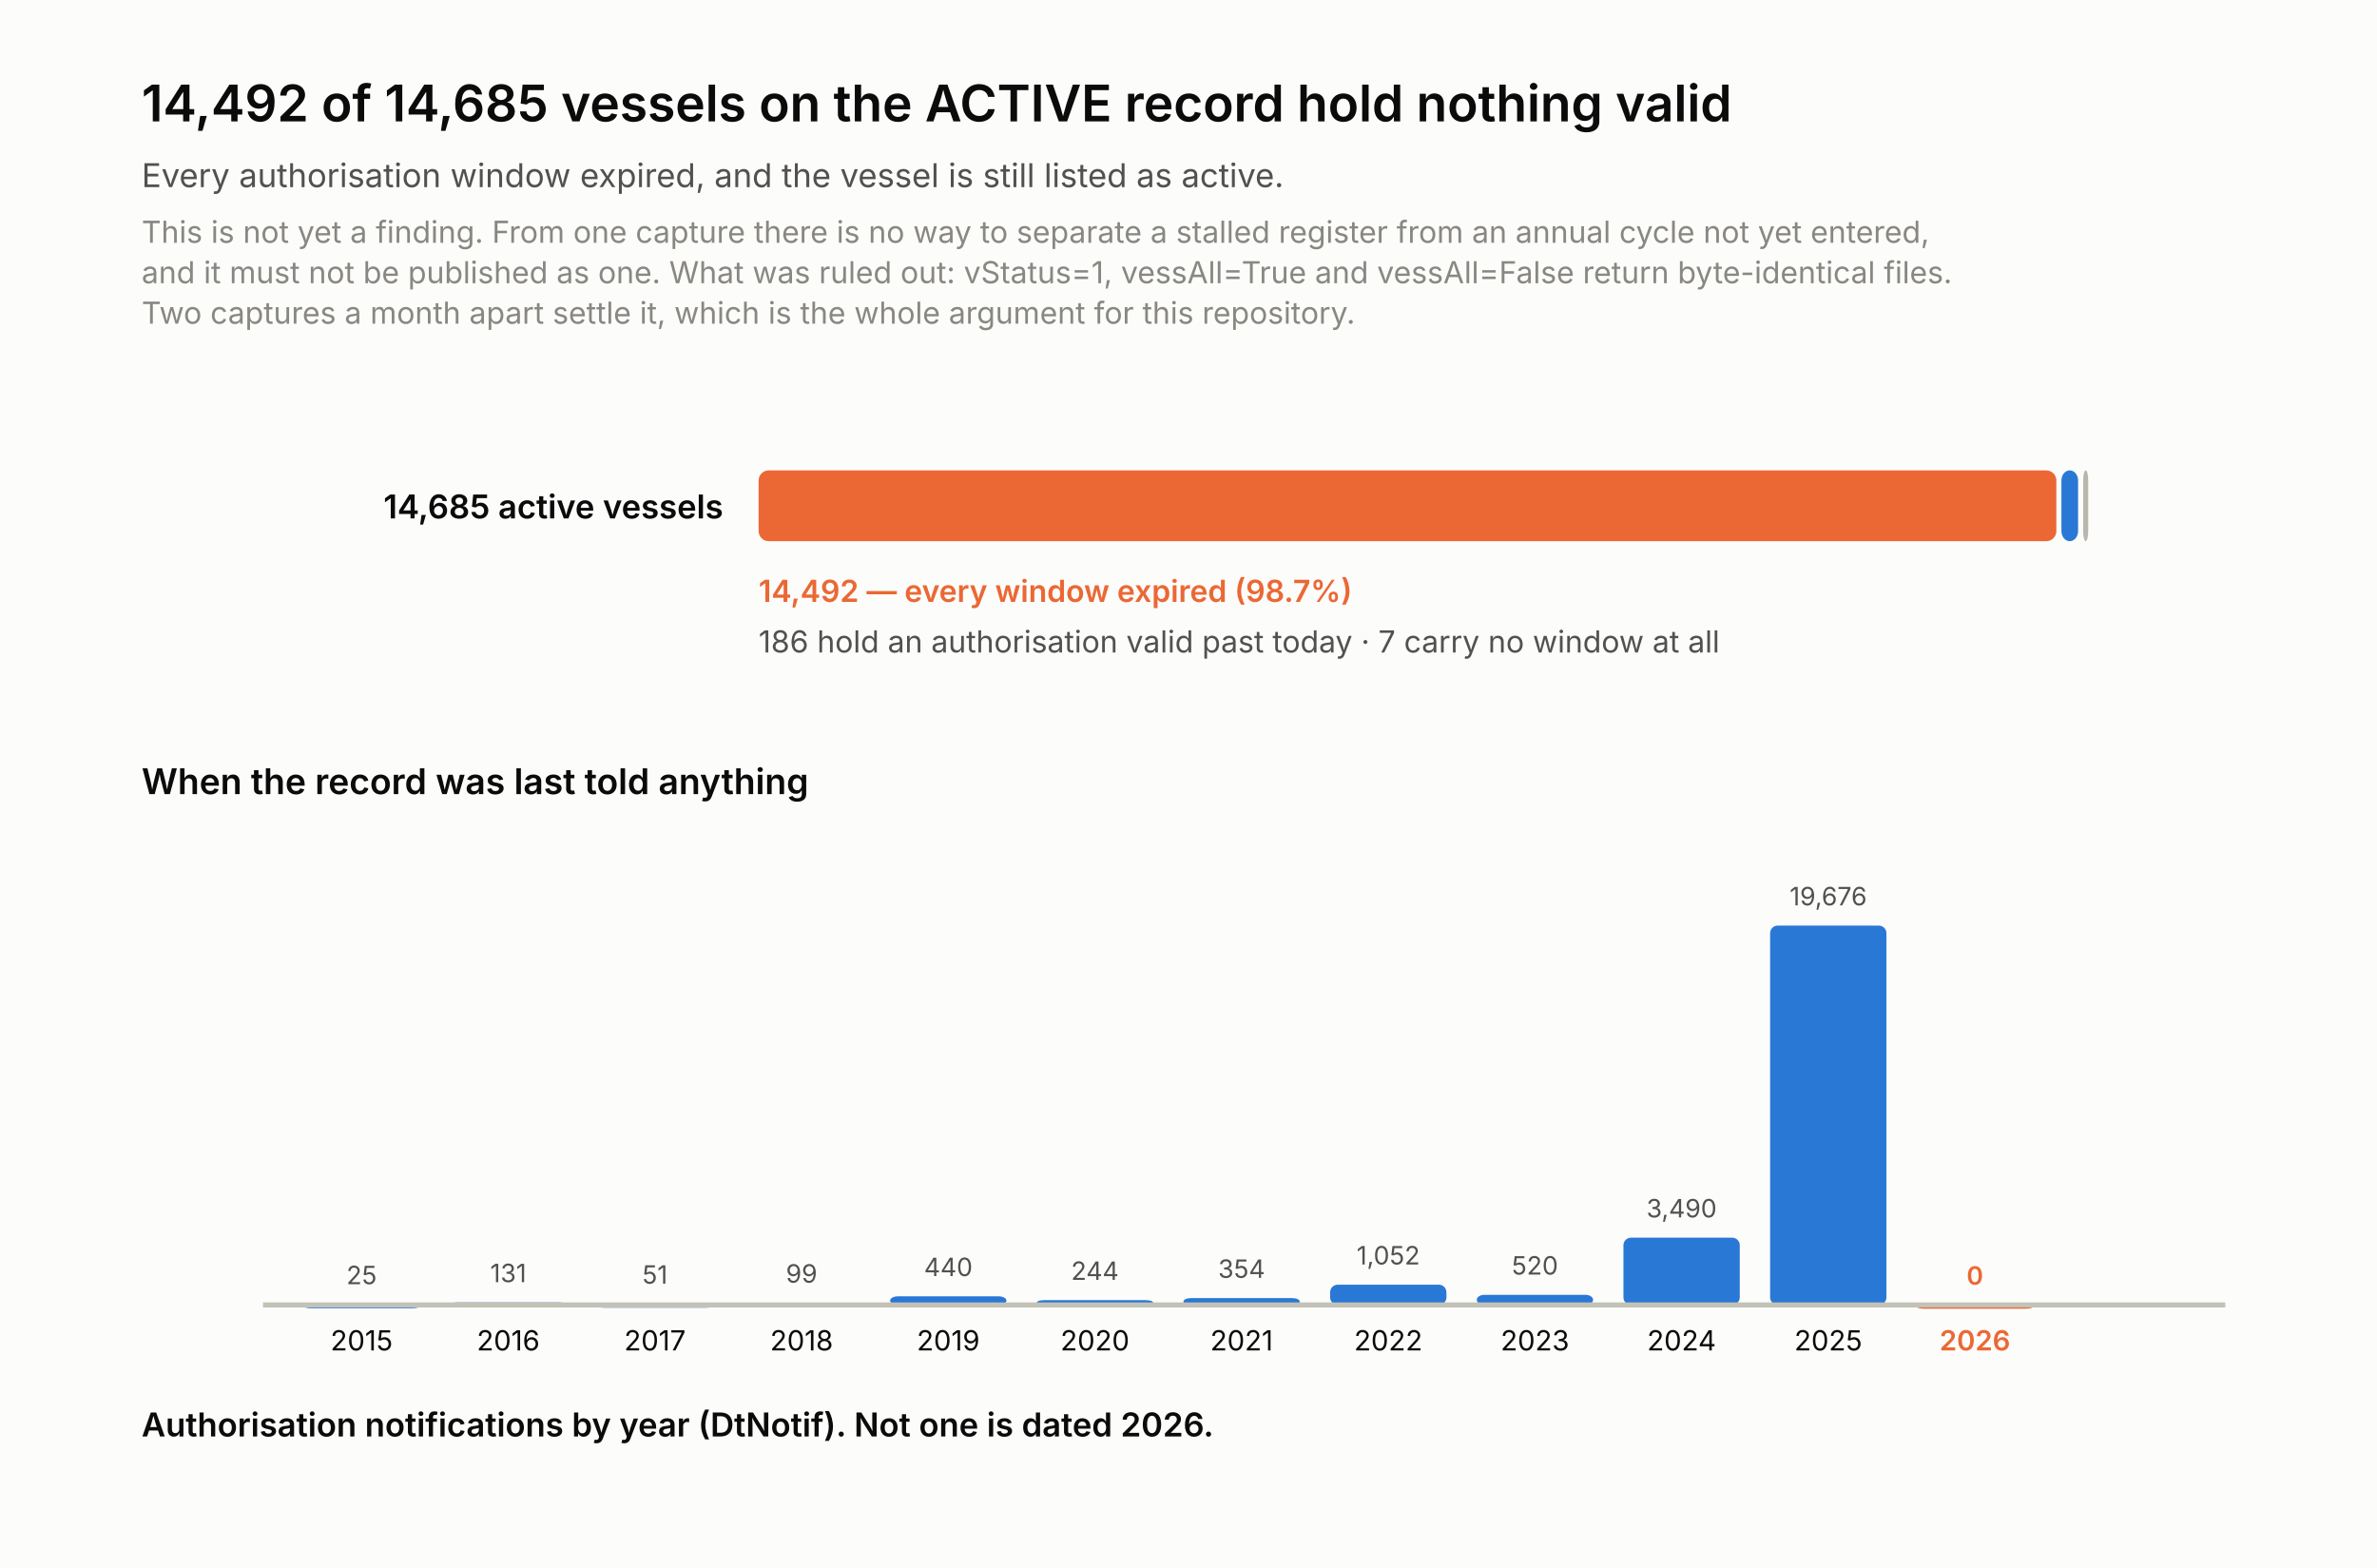
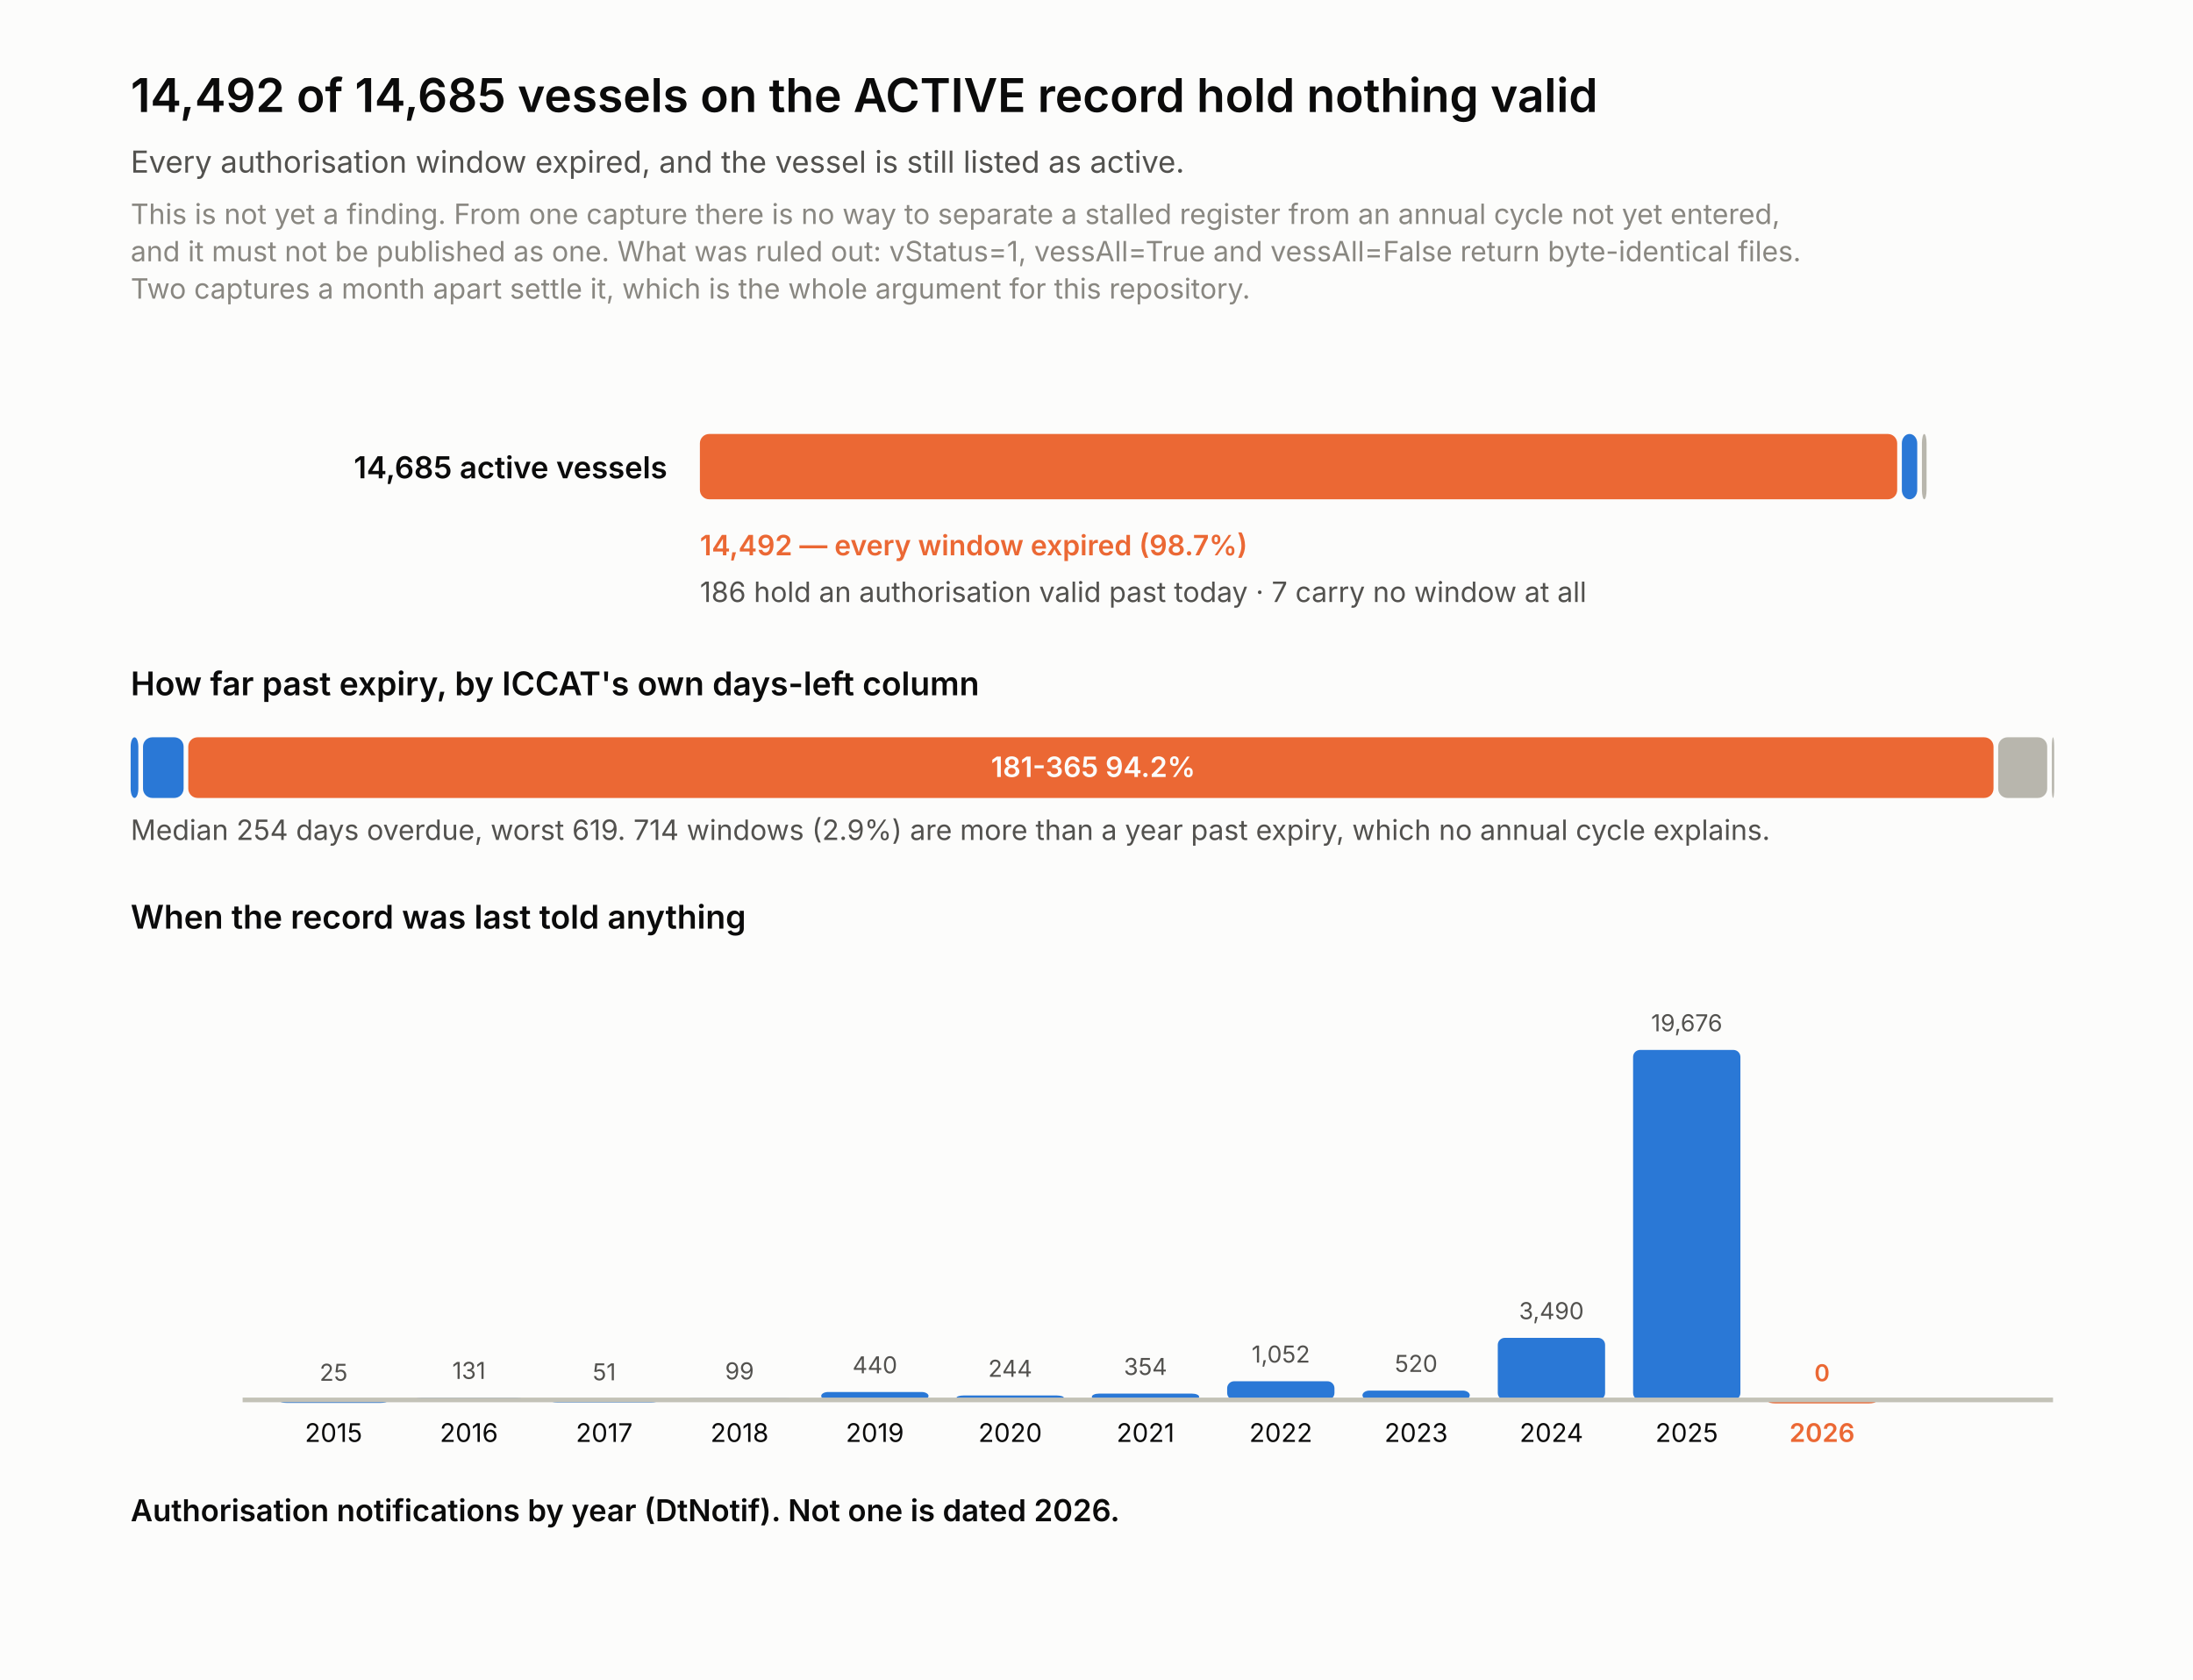
- <svg xmlns="http://www.w3.org/2000/svg" width="940" height="620" viewBox="0 0 940 620">
-   <rect x="0.0" y="0.0" width="940.0" height="620.0" fill="#fcfcfb" rx="0" />
+ <svg xmlns="http://www.w3.org/2000/svg" width="940" height="720" viewBox="0 0 940 720">
+   <rect x="0.0" y="0.0" width="940.0" height="720.0" fill="#fcfcfb" rx="0" />
  <text x="56.0" y="48.0" font-family="system-ui, -apple-system, &quot;Segoe UI&quot;, sans-serif" font-size="20" fill="#0b0b0b" text-anchor="start" font-weight="600">14,492 of 14,685 vessels on the ACTIVE record hold nothing valid</text>
  <text x="56.0" y="74.0" font-family="system-ui, -apple-system, &quot;Segoe UI&quot;, sans-serif" font-size="13" fill="#52514e" text-anchor="start" font-weight="normal">Every authorisation window expired, and the vessel is still listed as active.</text>
  <text x="56.0" y="96.0" font-family="system-ui, -apple-system, &quot;Segoe UI&quot;, sans-serif" font-size="12" fill="#898781" text-anchor="start" font-weight="normal">This is not yet a finding. From one capture there is no way to separate a stalled register from an annual cycle not yet entered,</text>
  <text x="56.0" y="112.0" font-family="system-ui, -apple-system, &quot;Segoe UI&quot;, sans-serif" font-size="12" fill="#898781" text-anchor="start" font-weight="normal">and it must not be published as one. What was ruled out: vStatus=1, vessAll=True and vessAll=False return byte-identical files.</text>
  <text x="56.0" y="128.0" font-family="system-ui, -apple-system, &quot;Segoe UI&quot;, sans-serif" font-size="12" fill="#898781" text-anchor="start" font-weight="normal">Two captures a month apart settle it, which is the whole argument for this repository.</text>
  <rect x="300.0" y="186.0" width="513.2" height="28.0" fill="#eb6834" rx="4" />
  <rect x="815.2" y="186.0" width="6.6" height="28.0" fill="#2a78d6" rx="4" />
  <rect x="823.8" y="186.0" width="2.0" height="28.0" fill="#b8b6ad" rx="4" />
  <text x="286.0" y="205.0" font-family="system-ui, -apple-system, &quot;Segoe UI&quot;, sans-serif" font-size="13" fill="#0b0b0b" text-anchor="end" font-weight="600">14,685 active vessels</text>
  <text x="300.0" y="238.0" font-family="system-ui, -apple-system, &quot;Segoe UI&quot;, sans-serif" font-size="12" fill="#eb6834" text-anchor="start" font-weight="600">14,492 — every window expired (98.7%)</text>
  <text x="300.0" y="258.0" font-family="system-ui, -apple-system, &quot;Segoe UI&quot;, sans-serif" font-size="12" fill="#52514e" text-anchor="start" font-weight="normal">186 hold an authorisation valid past today   ·   7 carry no window at all</text>
-   <text x="56.0" y="314.0" font-family="system-ui, -apple-system, &quot;Segoe UI&quot;, sans-serif" font-size="14" fill="#0b0b0b" text-anchor="start" font-weight="600">When the record was last told anything</text>
-   <rect x="120.0" y="515.8" width="46.0" height="1.5" fill="#2a78d6" rx="3" />
-   <text x="143.0" y="534.0" font-family="system-ui, -apple-system, &quot;Segoe UI&quot;, sans-serif" font-size="11" fill="#0b0b0b" text-anchor="middle" font-weight="normal">2015</text>
-   <text x="143.0" y="507.8" font-family="system-ui, -apple-system, &quot;Segoe UI&quot;, sans-serif" font-size="10" fill="#52514e" text-anchor="middle" font-weight="normal">25</text>
-   <rect x="178.0" y="515.0" width="46.0" height="1.5" fill="#2a78d6" rx="3" />
-   <text x="201.0" y="534.0" font-family="system-ui, -apple-system, &quot;Segoe UI&quot;, sans-serif" font-size="11" fill="#0b0b0b" text-anchor="middle" font-weight="normal">2016</text>
-   <text x="201.0" y="507.0" font-family="system-ui, -apple-system, &quot;Segoe UI&quot;, sans-serif" font-size="10" fill="#52514e" text-anchor="middle" font-weight="normal">131</text>
-   <rect x="236.0" y="515.6" width="46.0" height="1.5" fill="#2a78d6" rx="3" />
-   <text x="259.0" y="534.0" font-family="system-ui, -apple-system, &quot;Segoe UI&quot;, sans-serif" font-size="11" fill="#0b0b0b" text-anchor="middle" font-weight="normal">2017</text>
-   <text x="259.0" y="507.6" font-family="system-ui, -apple-system, &quot;Segoe UI&quot;, sans-serif" font-size="10" fill="#52514e" text-anchor="middle" font-weight="normal">51</text>
-   <rect x="294.0" y="515.2" width="46.0" height="1.5" fill="#2a78d6" rx="3" />
-   <text x="317.0" y="534.0" font-family="system-ui, -apple-system, &quot;Segoe UI&quot;, sans-serif" font-size="11" fill="#0b0b0b" text-anchor="middle" font-weight="normal">2018</text>
-   <text x="317.0" y="507.2" font-family="system-ui, -apple-system, &quot;Segoe UI&quot;, sans-serif" font-size="10" fill="#52514e" text-anchor="middle" font-weight="normal">99</text>
-   <rect x="352.0" y="512.6" width="46.0" height="3.4" fill="#2a78d6" rx="3" />
-   <text x="375.0" y="534.0" font-family="system-ui, -apple-system, &quot;Segoe UI&quot;, sans-serif" font-size="11" fill="#0b0b0b" text-anchor="middle" font-weight="normal">2019</text>
-   <text x="375.0" y="504.6" font-family="system-ui, -apple-system, &quot;Segoe UI&quot;, sans-serif" font-size="10" fill="#52514e" text-anchor="middle" font-weight="normal">440</text>
-   <rect x="410.0" y="514.1" width="46.0" height="1.9" fill="#2a78d6" rx="3" />
-   <text x="433.0" y="534.0" font-family="system-ui, -apple-system, &quot;Segoe UI&quot;, sans-serif" font-size="11" fill="#0b0b0b" text-anchor="middle" font-weight="normal">2020</text>
-   <text x="433.0" y="506.1" font-family="system-ui, -apple-system, &quot;Segoe UI&quot;, sans-serif" font-size="10" fill="#52514e" text-anchor="middle" font-weight="normal">244</text>
-   <rect x="468.0" y="513.3" width="46.0" height="2.7" fill="#2a78d6" rx="3" />
-   <text x="491.0" y="534.0" font-family="system-ui, -apple-system, &quot;Segoe UI&quot;, sans-serif" font-size="11" fill="#0b0b0b" text-anchor="middle" font-weight="normal">2021</text>
-   <text x="491.0" y="505.3" font-family="system-ui, -apple-system, &quot;Segoe UI&quot;, sans-serif" font-size="10" fill="#52514e" text-anchor="middle" font-weight="normal">354</text>
-   <rect x="526.0" y="508.0" width="46.0" height="8.0" fill="#2a78d6" rx="3" />
-   <text x="549.0" y="534.0" font-family="system-ui, -apple-system, &quot;Segoe UI&quot;, sans-serif" font-size="11" fill="#0b0b0b" text-anchor="middle" font-weight="normal">2022</text>
-   <text x="549.0" y="500.0" font-family="system-ui, -apple-system, &quot;Segoe UI&quot;, sans-serif" font-size="10" fill="#52514e" text-anchor="middle" font-weight="normal">1,052</text>
-   <rect x="584.0" y="512.0" width="46.0" height="4.0" fill="#2a78d6" rx="3" />
-   <text x="607.0" y="534.0" font-family="system-ui, -apple-system, &quot;Segoe UI&quot;, sans-serif" font-size="11" fill="#0b0b0b" text-anchor="middle" font-weight="normal">2023</text>
-   <text x="607.0" y="504.0" font-family="system-ui, -apple-system, &quot;Segoe UI&quot;, sans-serif" font-size="10" fill="#52514e" text-anchor="middle" font-weight="normal">520</text>
-   <rect x="642.0" y="489.4" width="46.0" height="26.6" fill="#2a78d6" rx="3" />
-   <text x="665.0" y="534.0" font-family="system-ui, -apple-system, &quot;Segoe UI&quot;, sans-serif" font-size="11" fill="#0b0b0b" text-anchor="middle" font-weight="normal">2024</text>
-   <text x="665.0" y="481.4" font-family="system-ui, -apple-system, &quot;Segoe UI&quot;, sans-serif" font-size="10" fill="#52514e" text-anchor="middle" font-weight="normal">3,490</text>
-   <rect x="700.0" y="366.0" width="46.0" height="150.0" fill="#2a78d6" rx="3" />
-   <text x="723.0" y="534.0" font-family="system-ui, -apple-system, &quot;Segoe UI&quot;, sans-serif" font-size="11" fill="#0b0b0b" text-anchor="middle" font-weight="normal">2025</text>
-   <text x="723.0" y="358.0" font-family="system-ui, -apple-system, &quot;Segoe UI&quot;, sans-serif" font-size="10" fill="#52514e" text-anchor="middle" font-weight="normal">19,676</text>
-   <rect x="758.0" y="516.0" width="46.0" height="1.5" fill="#eb6834" rx="3" />
-   <text x="781.0" y="534.0" font-family="system-ui, -apple-system, &quot;Segoe UI&quot;, sans-serif" font-size="11" fill="#eb6834" text-anchor="middle" font-weight="600">2026</text>
-   <text x="781.0" y="508.0" font-family="system-ui, -apple-system, &quot;Segoe UI&quot;, sans-serif" font-size="10" fill="#eb6834" text-anchor="middle" font-weight="600">0</text>
-   <line x1="104.0" y1="516.0" x2="880.0" y2="516.0" stroke="#c3c2b7" stroke-width="2" />
-   <text x="56.0" y="568.0" font-family="system-ui, -apple-system, &quot;Segoe UI&quot;, sans-serif" font-size="13" fill="#0b0b0b" text-anchor="start" font-weight="600">Authorisation notifications by year (DtNotif). Not one is dated 2026.</text>
+   <text x="56.0" y="298.0" font-family="system-ui, -apple-system, &quot;Segoe UI&quot;, sans-serif" font-size="14" fill="#0b0b0b" text-anchor="start" font-weight="600">How far past expiry, by ICCAT's own days-left column</text>
+   <rect x="56.0" y="316.0" width="3.3" height="26.0" fill="#2a78d6" rx="4" />
+   <rect x="61.3" y="316.0" width="17.4" height="26.0" fill="#2a78d6" rx="4" />
+   <rect x="80.7" y="316.0" width="773.8" height="26.0" fill="#eb6834" rx="4" />
+   <text x="468.6" y="333.0" font-family="system-ui, -apple-system, &quot;Segoe UI&quot;, sans-serif" font-size="12" fill="#fcfcfb" text-anchor="middle" font-weight="600">181-365  94.2%</text>
+   <rect x="856.5" y="316.0" width="21.0" height="26.0" fill="#b8b6ad" rx="4" />
+   <rect x="879.5" y="316.0" width="1.0" height="26.0" fill="#b8b6ad" rx="4" />
+   <text x="56.0" y="360.0" font-family="system-ui, -apple-system, &quot;Segoe UI&quot;, sans-serif" font-size="12" fill="#52514e" text-anchor="start" font-weight="normal">Median 254 days overdue, worst 619. 714 windows (2.9%) are more than a year past expiry, which no annual cycle explains.</text>
+   <text x="56.0" y="398.0" font-family="system-ui, -apple-system, &quot;Segoe UI&quot;, sans-serif" font-size="14" fill="#0b0b0b" text-anchor="start" font-weight="600">When the record was last told anything</text>
+   <rect x="120.0" y="599.8" width="46.0" height="1.5" fill="#2a78d6" rx="3" />
+   <text x="143.0" y="618.0" font-family="system-ui, -apple-system, &quot;Segoe UI&quot;, sans-serif" font-size="11" fill="#0b0b0b" text-anchor="middle" font-weight="normal">2015</text>
+   <text x="143.0" y="591.8" font-family="system-ui, -apple-system, &quot;Segoe UI&quot;, sans-serif" font-size="10" fill="#52514e" text-anchor="middle" font-weight="normal">25</text>
+   <rect x="178.0" y="599.0" width="46.0" height="1.5" fill="#2a78d6" rx="3" />
+   <text x="201.0" y="618.0" font-family="system-ui, -apple-system, &quot;Segoe UI&quot;, sans-serif" font-size="11" fill="#0b0b0b" text-anchor="middle" font-weight="normal">2016</text>
+   <text x="201.0" y="591.0" font-family="system-ui, -apple-system, &quot;Segoe UI&quot;, sans-serif" font-size="10" fill="#52514e" text-anchor="middle" font-weight="normal">131</text>
+   <rect x="236.0" y="599.6" width="46.0" height="1.5" fill="#2a78d6" rx="3" />
+   <text x="259.0" y="618.0" font-family="system-ui, -apple-system, &quot;Segoe UI&quot;, sans-serif" font-size="11" fill="#0b0b0b" text-anchor="middle" font-weight="normal">2017</text>
+   <text x="259.0" y="591.6" font-family="system-ui, -apple-system, &quot;Segoe UI&quot;, sans-serif" font-size="10" fill="#52514e" text-anchor="middle" font-weight="normal">51</text>
+   <rect x="294.0" y="599.2" width="46.0" height="1.5" fill="#2a78d6" rx="3" />
+   <text x="317.0" y="618.0" font-family="system-ui, -apple-system, &quot;Segoe UI&quot;, sans-serif" font-size="11" fill="#0b0b0b" text-anchor="middle" font-weight="normal">2018</text>
+   <text x="317.0" y="591.2" font-family="system-ui, -apple-system, &quot;Segoe UI&quot;, sans-serif" font-size="10" fill="#52514e" text-anchor="middle" font-weight="normal">99</text>
+   <rect x="352.0" y="596.6" width="46.0" height="3.4" fill="#2a78d6" rx="3" />
+   <text x="375.0" y="618.0" font-family="system-ui, -apple-system, &quot;Segoe UI&quot;, sans-serif" font-size="11" fill="#0b0b0b" text-anchor="middle" font-weight="normal">2019</text>
+   <text x="375.0" y="588.6" font-family="system-ui, -apple-system, &quot;Segoe UI&quot;, sans-serif" font-size="10" fill="#52514e" text-anchor="middle" font-weight="normal">440</text>
+   <rect x="410.0" y="598.1" width="46.0" height="1.9" fill="#2a78d6" rx="3" />
+   <text x="433.0" y="618.0" font-family="system-ui, -apple-system, &quot;Segoe UI&quot;, sans-serif" font-size="11" fill="#0b0b0b" text-anchor="middle" font-weight="normal">2020</text>
+   <text x="433.0" y="590.1" font-family="system-ui, -apple-system, &quot;Segoe UI&quot;, sans-serif" font-size="10" fill="#52514e" text-anchor="middle" font-weight="normal">244</text>
+   <rect x="468.0" y="597.3" width="46.0" height="2.7" fill="#2a78d6" rx="3" />
+   <text x="491.0" y="618.0" font-family="system-ui, -apple-system, &quot;Segoe UI&quot;, sans-serif" font-size="11" fill="#0b0b0b" text-anchor="middle" font-weight="normal">2021</text>
+   <text x="491.0" y="589.3" font-family="system-ui, -apple-system, &quot;Segoe UI&quot;, sans-serif" font-size="10" fill="#52514e" text-anchor="middle" font-weight="normal">354</text>
+   <rect x="526.0" y="592.0" width="46.0" height="8.0" fill="#2a78d6" rx="3" />
+   <text x="549.0" y="618.0" font-family="system-ui, -apple-system, &quot;Segoe UI&quot;, sans-serif" font-size="11" fill="#0b0b0b" text-anchor="middle" font-weight="normal">2022</text>
+   <text x="549.0" y="584.0" font-family="system-ui, -apple-system, &quot;Segoe UI&quot;, sans-serif" font-size="10" fill="#52514e" text-anchor="middle" font-weight="normal">1,052</text>
+   <rect x="584.0" y="596.0" width="46.0" height="4.0" fill="#2a78d6" rx="3" />
+   <text x="607.0" y="618.0" font-family="system-ui, -apple-system, &quot;Segoe UI&quot;, sans-serif" font-size="11" fill="#0b0b0b" text-anchor="middle" font-weight="normal">2023</text>
+   <text x="607.0" y="588.0" font-family="system-ui, -apple-system, &quot;Segoe UI&quot;, sans-serif" font-size="10" fill="#52514e" text-anchor="middle" font-weight="normal">520</text>
+   <rect x="642.0" y="573.4" width="46.0" height="26.6" fill="#2a78d6" rx="3" />
+   <text x="665.0" y="618.0" font-family="system-ui, -apple-system, &quot;Segoe UI&quot;, sans-serif" font-size="11" fill="#0b0b0b" text-anchor="middle" font-weight="normal">2024</text>
+   <text x="665.0" y="565.4" font-family="system-ui, -apple-system, &quot;Segoe UI&quot;, sans-serif" font-size="10" fill="#52514e" text-anchor="middle" font-weight="normal">3,490</text>
+   <rect x="700.0" y="450.0" width="46.0" height="150.0" fill="#2a78d6" rx="3" />
+   <text x="723.0" y="618.0" font-family="system-ui, -apple-system, &quot;Segoe UI&quot;, sans-serif" font-size="11" fill="#0b0b0b" text-anchor="middle" font-weight="normal">2025</text>
+   <text x="723.0" y="442.0" font-family="system-ui, -apple-system, &quot;Segoe UI&quot;, sans-serif" font-size="10" fill="#52514e" text-anchor="middle" font-weight="normal">19,676</text>
+   <rect x="758.0" y="600.0" width="46.0" height="1.5" fill="#eb6834" rx="3" />
+   <text x="781.0" y="618.0" font-family="system-ui, -apple-system, &quot;Segoe UI&quot;, sans-serif" font-size="11" fill="#eb6834" text-anchor="middle" font-weight="600">2026</text>
+   <text x="781.0" y="592.0" font-family="system-ui, -apple-system, &quot;Segoe UI&quot;, sans-serif" font-size="10" fill="#eb6834" text-anchor="middle" font-weight="600">0</text>
+   <line x1="104.0" y1="600.0" x2="880.0" y2="600.0" stroke="#c3c2b7" stroke-width="2" />
+   <text x="56.0" y="652.0" font-family="system-ui, -apple-system, &quot;Segoe UI&quot;, sans-serif" font-size="13" fill="#0b0b0b" text-anchor="start" font-weight="600">Authorisation notifications by year (DtNotif). Not one is dated 2026.</text>
</svg>
